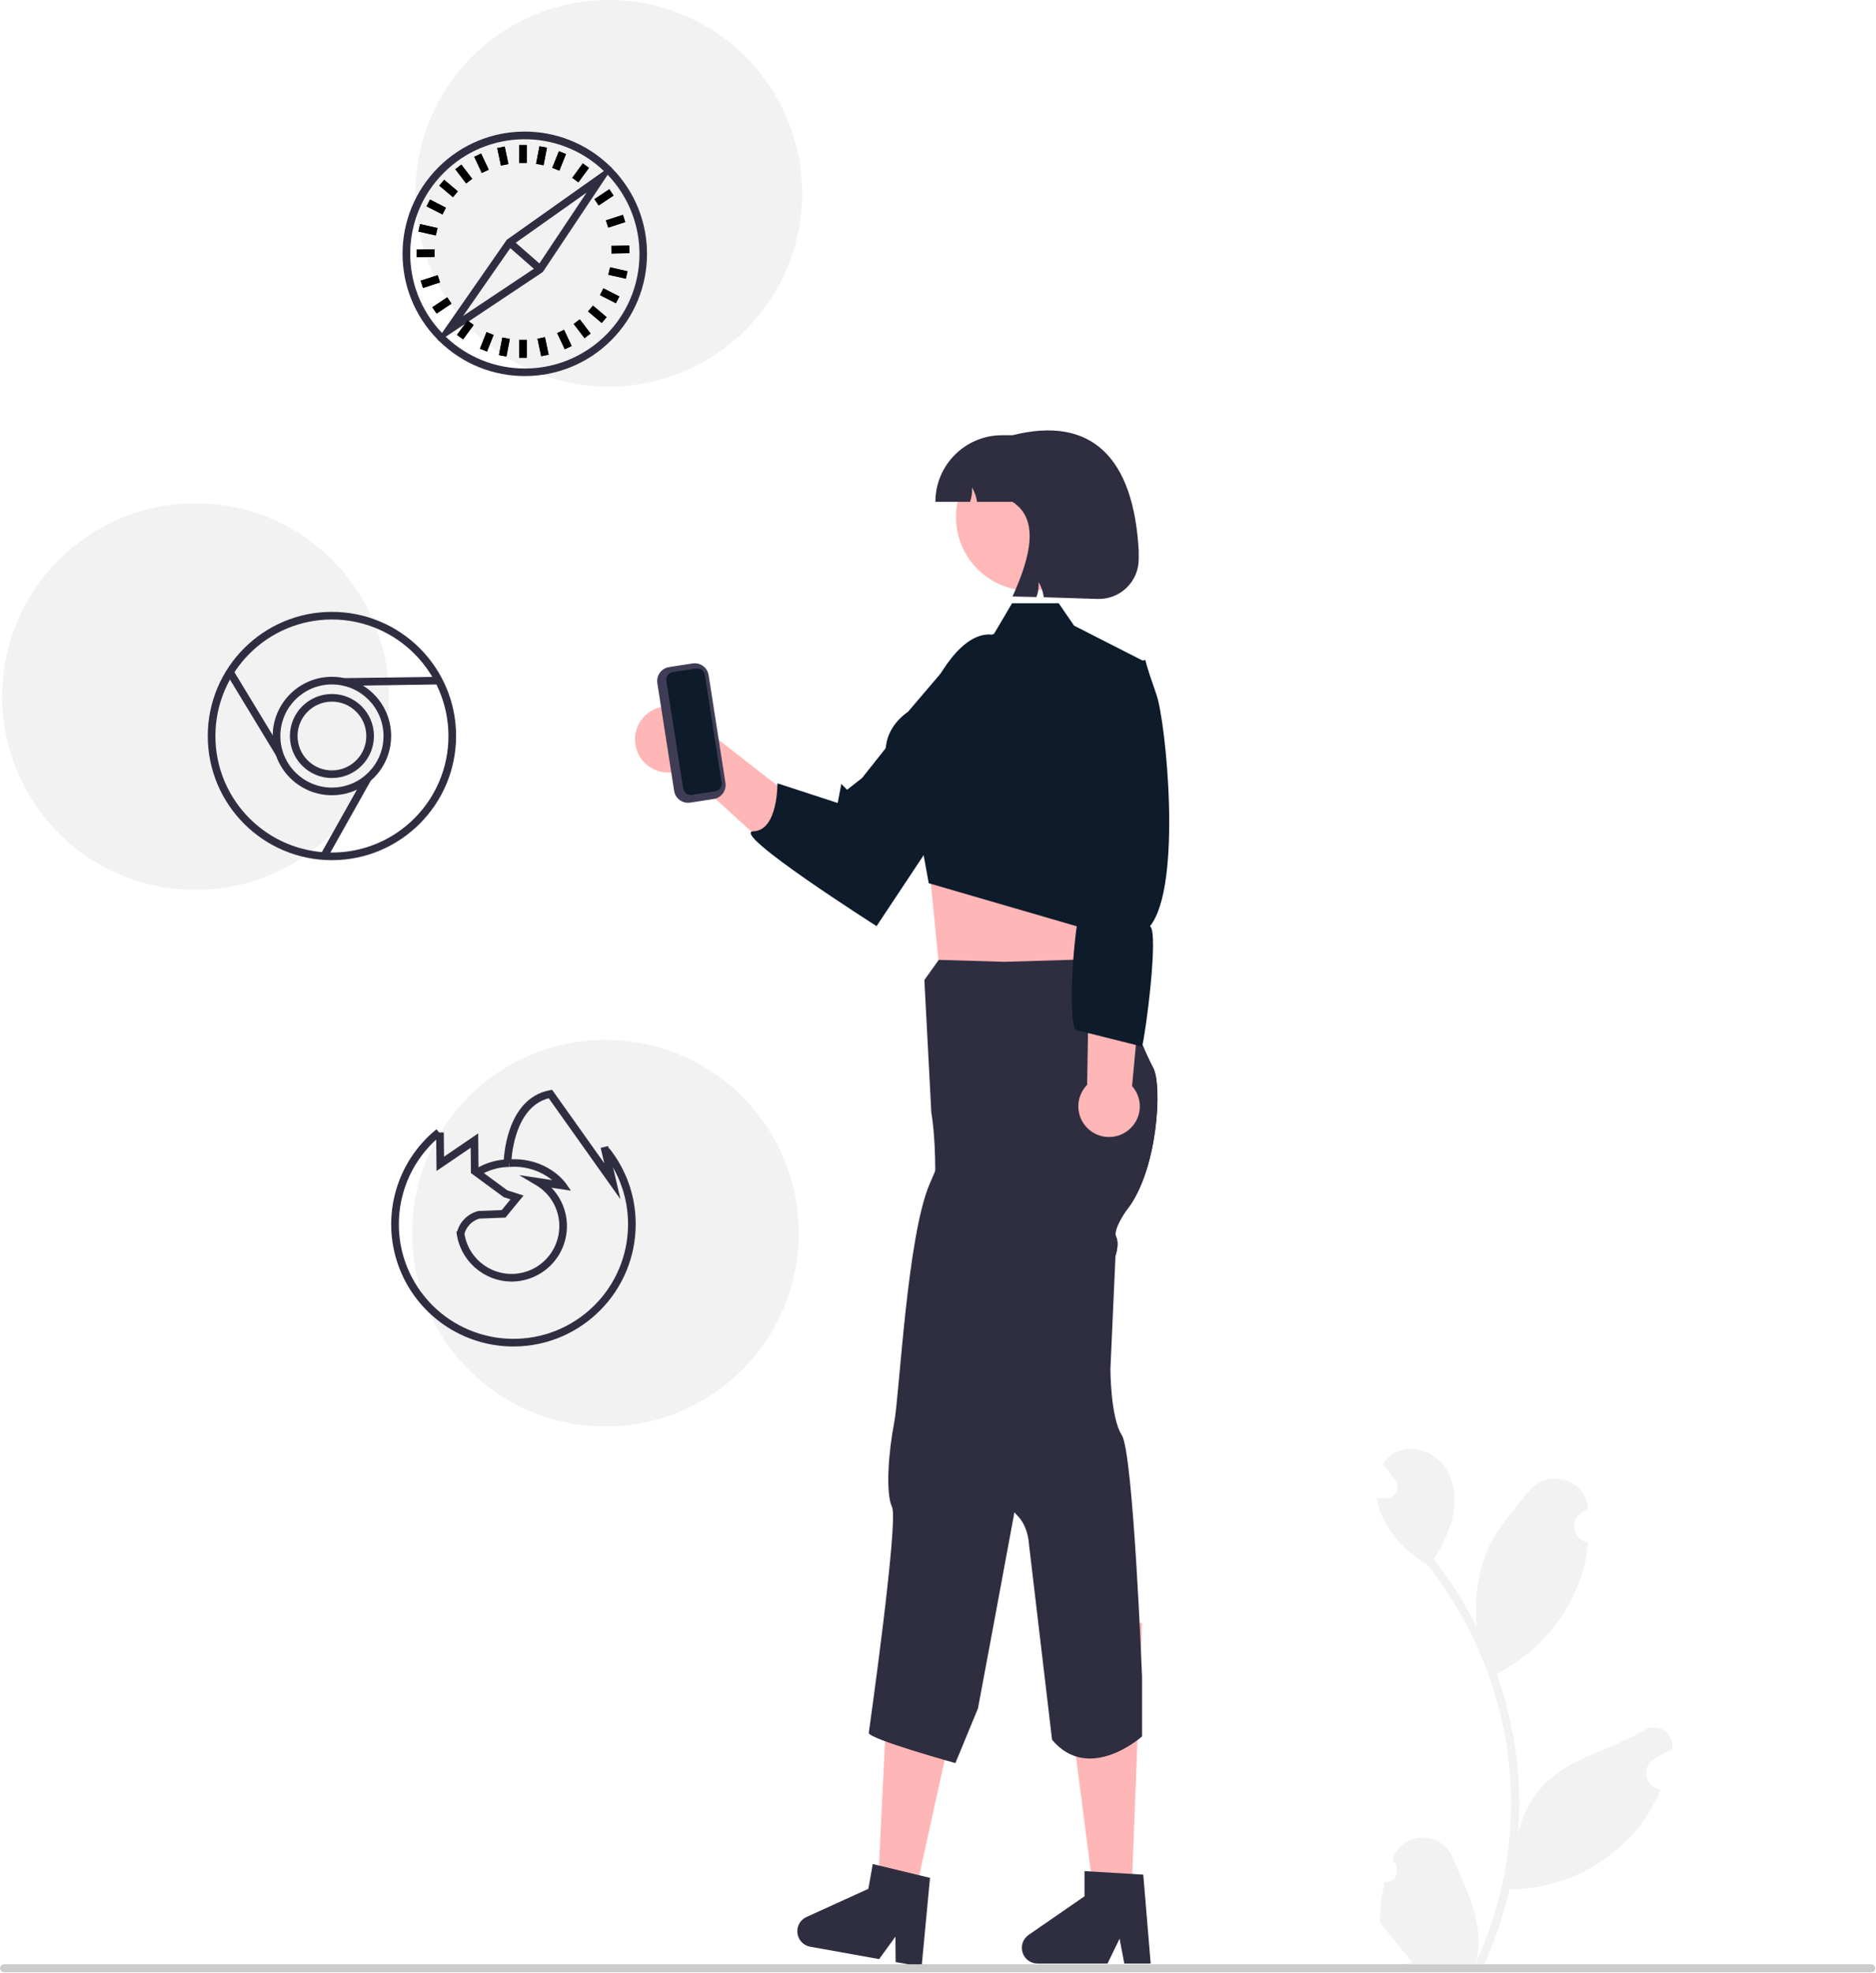
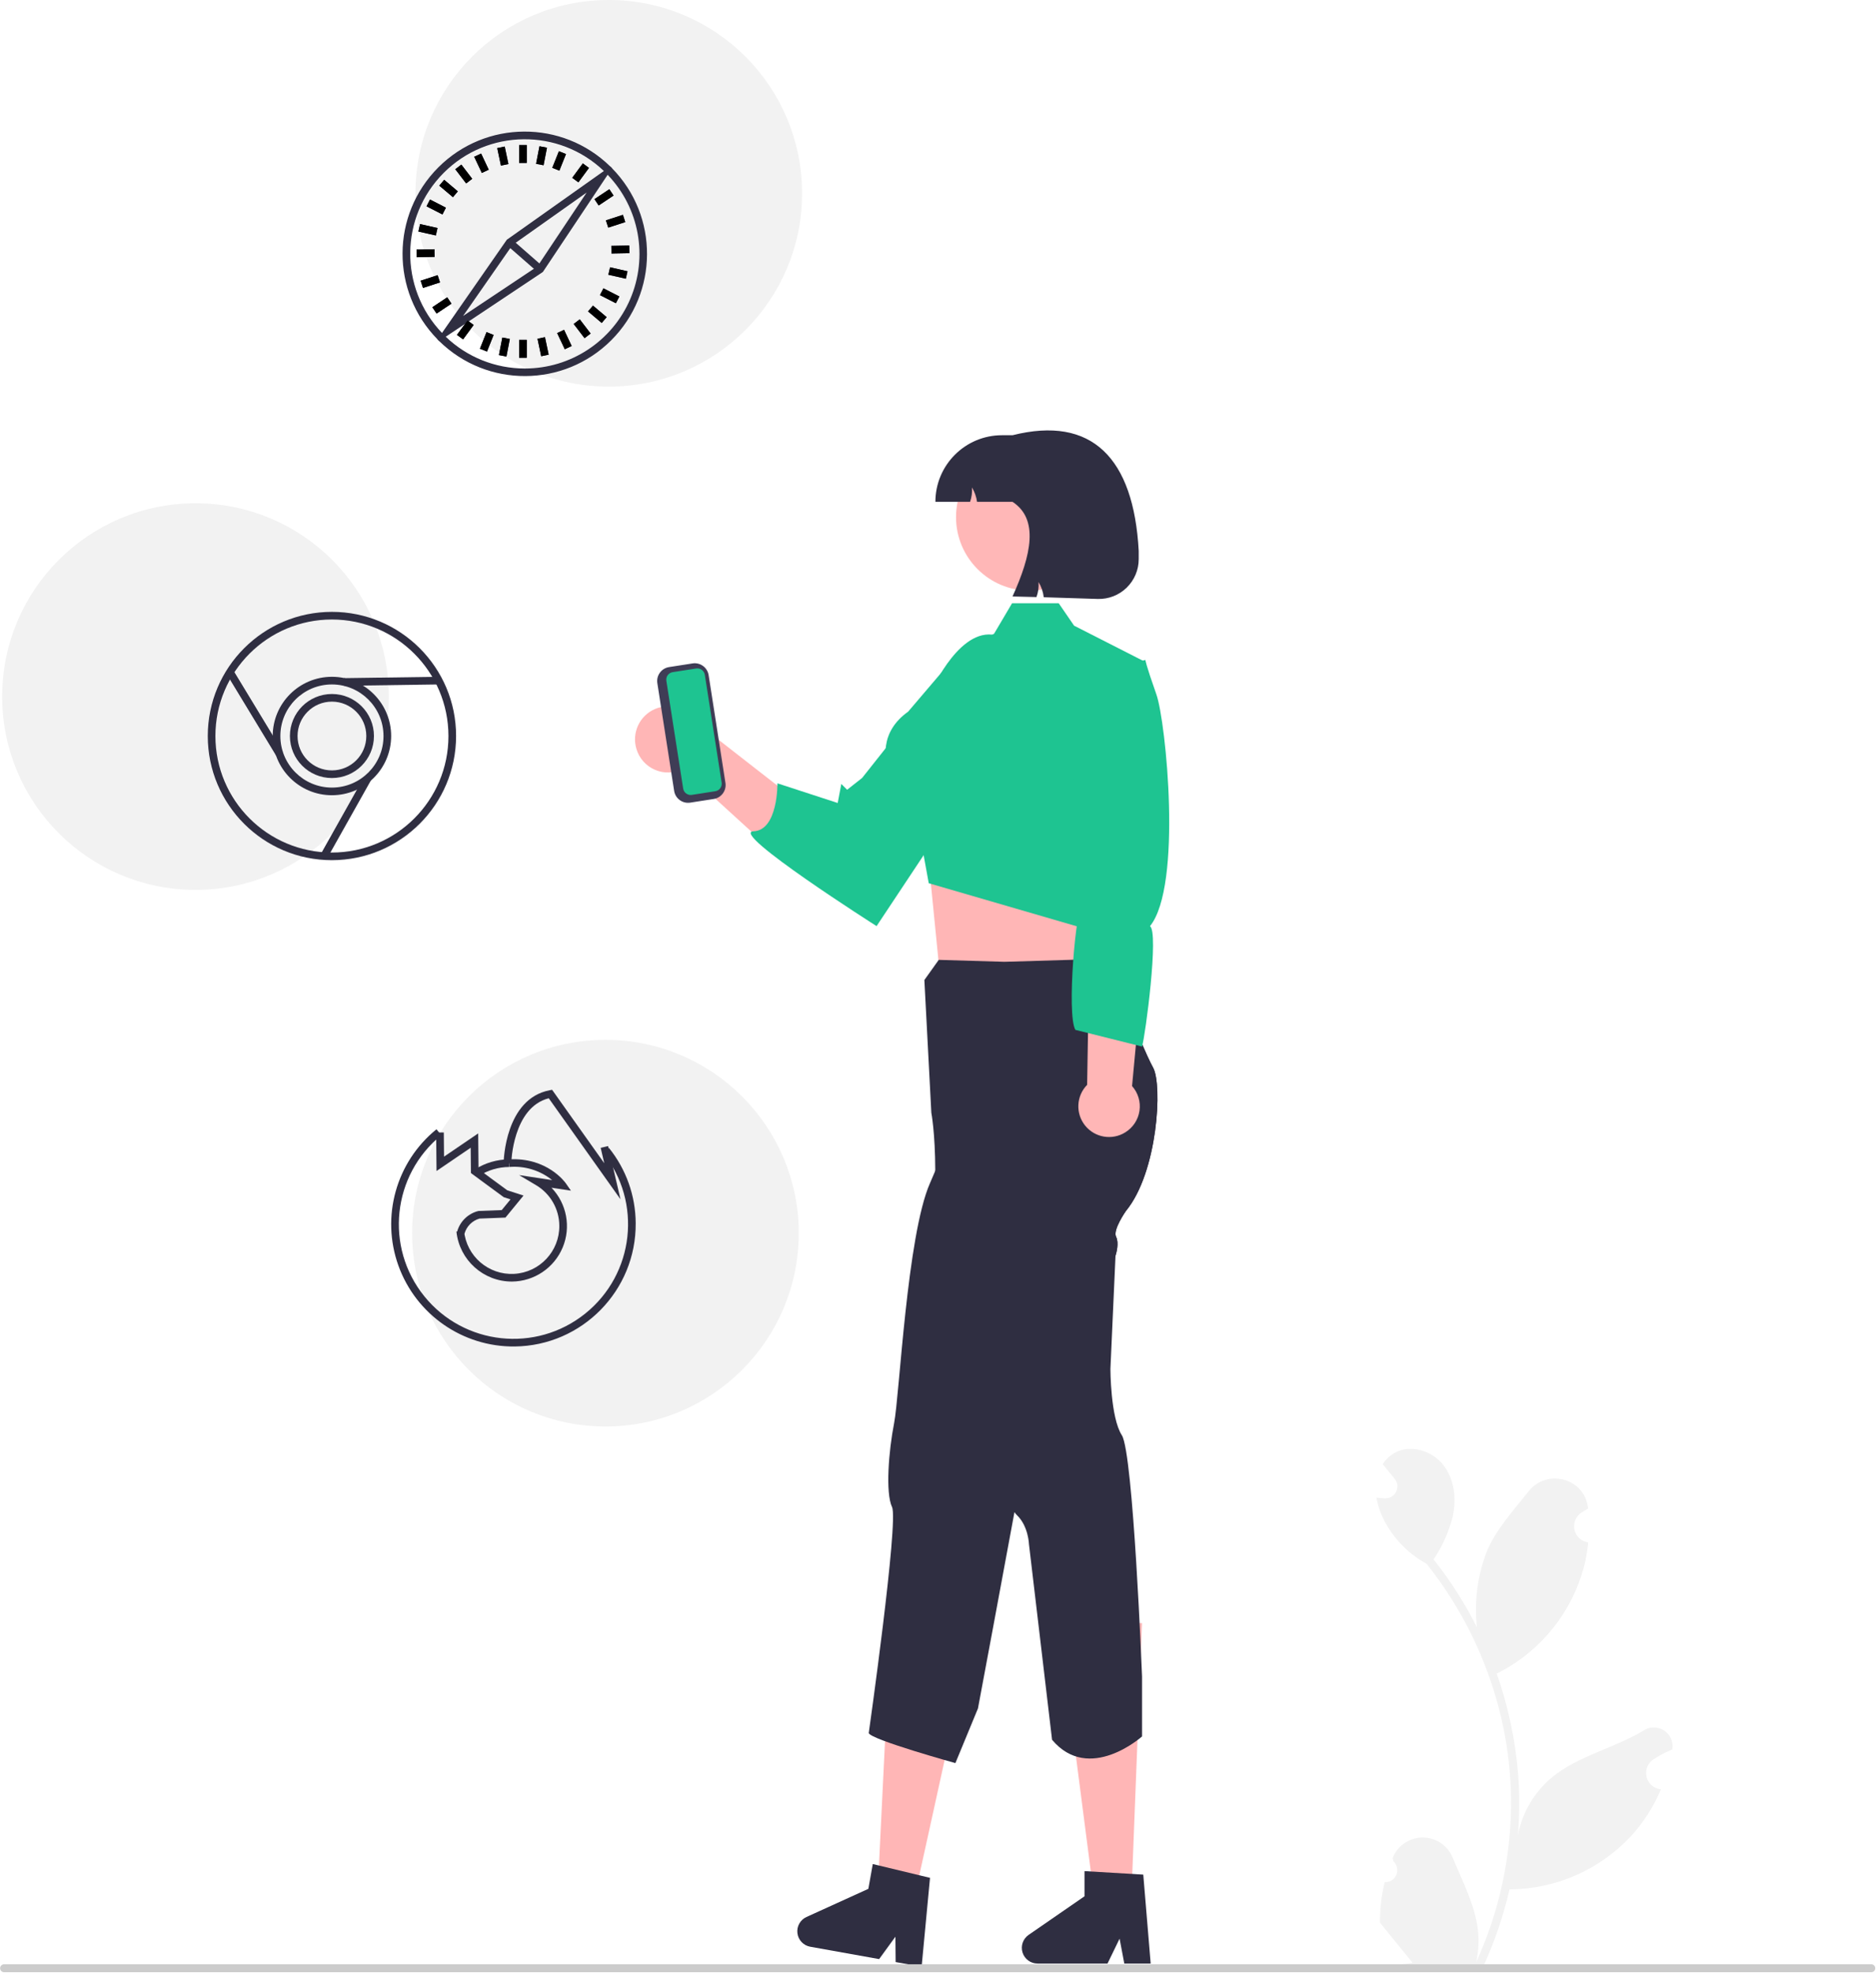
<svg xmlns="http://www.w3.org/2000/svg" data-name="Layer 1" width="562.675" height="591.739" viewBox="0 0 562.675 591.739">
  <circle cx="182.653" cy="58" r="58" fill="#f2f2f2" />
  <circle cx="58.653" cy="209" r="58" fill="#f2f2f2" />
  <circle cx="181.653" cy="370" r="58" fill="#f2f2f2" />
  <path d="M751.097,714.687a3.613,3.613,0,0,0,2.619-6.263c-.091-.362-.156-.622-.248-.984q.049-.118.098-.236a9.703,9.703,0,0,1,17.898.067c2.927,7.051,6.654,14.113,7.572,21.568a28.705,28.705,0,0,1-.504,9.872,115.086,115.086,0,0,0,10.469-47.799,111.08,111.08,0,0,0-.689-12.392q-.571-5.06-1.584-10.047a116.419,116.419,0,0,0-23.087-49.342,30.983,30.983,0,0,1-12.886-13.369,23.633,23.633,0,0,1-2.149-6.458c.627.082,1.265.134,1.892.175.195.01.401.021.597.031l.074.003a3.58,3.58,0,0,0,2.94-5.832q-.406-.5-.813-.999c-.411-.514-.833-1.018-1.244-1.532a1.782,1.782,0,0,1-.134-.154c-.473-.586-.946-1.162-1.419-1.748a10.352,10.352,0,0,1,3.394-3.28c4.741-2.777,11.281-.854,14.706,3.435,3.435,4.288,4.083,10.304,2.89,15.662a41.485,41.485,0,0,1-5.738,12.793c.257.329.525.648.782.977a117.172,117.172,0,0,1,12.23,19.375,48.709,48.709,0,0,1,2.908-22.624c2.783-6.715,8.001-12.37,12.595-18.175,5.519-6.973,16.835-3.93,17.807,4.909q.014.128.028.257-1.024.577-2.004,1.226a4.901,4.901,0,0,0,1.976,8.919l.1.015a48.766,48.766,0,0,1-1.285,7.291,50.21,50.21,0,0,1-25,31.468c-.401.206-.792.411-1.193.607a119.597,119.597,0,0,1,6.438,30.296,113.433,113.433,0,0,1-.082,18.315l.031-.216a29.974,29.974,0,0,1,10.232-17.308c7.874-6.469,18.999-8.851,27.494-14.05a5.625,5.625,0,0,1,8.616,5.473q-.017.114-.035.227a32.924,32.924,0,0,0-3.692,1.779q-1.024.578-2.004,1.226a4.901,4.901,0,0,0,1.976,8.919l.1.015c.072.01.134.021.206.031a48.808,48.808,0,0,1-8.978,14.058,50.254,50.254,0,0,1-36.446,15.991H788.539a119.563,119.563,0,0,1-8.032,23.447H751.816c-.103-.319-.195-.648-.288-.967a32.599,32.599,0,0,0,7.939-.473c-2.129-2.612-4.257-5.245-6.386-7.857a1.783,1.783,0,0,1-.134-.154c-1.08-1.337-2.17-2.663-3.25-4l-.001-.002a47.751,47.751,0,0,1,1.399-12.164Z" transform="translate(-335.6387 -149.9492)" fill="#f2f2f2" />
  <path d="M526.596,374.688a9.861,9.861,0,0,0,13.887,5.981l25.476,23.25,3.383-17.893L544.615,366.749a9.914,9.914,0,0,0-18.019,7.939Z" transform="translate(-335.6387 -149.9492)" fill="#ffb6b6" />
-   <path d="M615.267,356.917s8.883-20.075,20.103-16.085c10.305,3.665,11.675,2.46,5.427,23.468L598.644,427.819s-44.335-28.177-36.942-28.452,7.193-14.386,7.193-14.386l18.081,5.895,1.087-5.716,1.743,1.743,4.497-3.539Z" transform="translate(-335.6387 -149.9492)" fill="#0d1b2a" />
+   <path d="M615.267,356.917s8.883-20.075,20.103-16.085c10.305,3.665,11.675,2.46,5.427,23.468L598.644,427.819s-44.335-28.177-36.942-28.452,7.193-14.386,7.193-14.386l18.081,5.895,1.087-5.716,1.743,1.743,4.497-3.539Z" transform="translate(-335.6387 -149.9492)" fill="#1ec491" />
  <polygon points="330.231 254.446 328.357 271.827 329.46 294.62 281.653 289 278.231 254.446 284.275 254.505 330.231 254.446" fill="#ffb6b6" />
  <polygon points="339.417 570.02 328.379 570.02 317.653 487 342.653 487 339.417 570.02" fill="#ffb6b6" />
  <path d="M678.291,652.969v17.98s-15.9,14.23-27,1l-6.92-58.62s-.17-5.49-3.6-8.75a4.673,4.673,0,0,1-.76-.94c-2.48-3.83-1.47-11.75-1.47-11.75s-4.82-2.6-6.34-11c-1.52-8.4-6.52-26.75-6.52-26.75s-10.33-27.09-9.61-44.24c.13-3.17.18-6.06.18-8.66-.03-11.48-1.18-17.41-1.18-17.41l-2.09-39.84,4.31-6.04,19.71.58,1.34-.04.49-.01,20.24-.61,11.43,6.72s1.02,2.54,2.46,6.05c2.69,6.51,6.83,16.36,8.66,19.67,2.82,5.1,1.42,31.34-8.18,43,0,0-3.99,5.67-2.94,7.72.95,1.86.04,5.01-.14,5.57v.01c-.02.05-.03.08-.03.08l-1.53,34s0,14.57,3.43,19.89S678.291,652.969,678.291,652.969Z" transform="translate(-335.6387 -149.9492)" fill="#2f2e41" />
  <path d="M680.881,739.093h-7.916l-1.413-7.473-3.619,7.473H646.941a4.719,4.719,0,0,1-2.682-8.603L661.024,718.912v-7.555l17.634,1.053Z" transform="translate(-335.6387 -149.9492)" fill="#2f2e41" />
  <polygon points="274.158 570.237 263.293 568.29 267.384 484.68 291.992 489.091 274.158 570.237" fill="#ffb6b6" />
  <path d="M673.441,513.309s-3.99,5.67-2.94,7.72c.95,1.86.04,5.01-.14,5.57v.01a27.724,27.724,0,0,1-3.49,2.35s-5.78,3.84-5.54,6.13c.23,2.29-2.22,5.21-2.22,5.21l-13.77,31.12s-5.3,13.58-4.03,19.78c.39,1.9-.24,6.69-1.3,12.44-2.37,13.02-10.95,58.91-10.95,58.91l-6.77,16.4s-25.33-7.03-26-9c0,0,9-63.54,6.99-67.82-2.01-4.28-1.02-16.81.62-25.18,1.63-8.38,3.86-56.29,10.76-72,.56-1.28,1.09-2.52,1.59-3.71,5.57-13.41,6.95-20.95,6.95-20.95l12.52-37.87,1.28-3.89.29,1.42,1.54-1.47,22.52,8.02,11.61,4.14c2.69,6.51,6.83,16.36,8.66,19.67C684.441,475.409,683.041,501.649,673.441,513.309Z" transform="translate(-335.6387 -149.9492)" fill="#2f2e41" />
  <path d="M611.466,712.601l-12.123-2.923-1.84-.443-1.329,7.437-18.549,8.442a4.71,4.71,0,0,0,1.126,8.931l20.656,3.71,4.884-6.72.071,7.61,7.795,1.39L614.676,713.376Z" transform="translate(-335.6387 -149.9492)" fill="#2f2e41" />
  <path d="M897.123,741.689h-560.294a1.191,1.191,0,0,1,0-2.381h560.294a1.191,1.191,0,0,1,0,2.381Z" transform="translate(-335.6387 -149.9492)" fill="#ccc" />
  <circle cx="308.891" cy="155.163" r="22.048" fill="#ffb7b7" />
-   <path d="M621.912,347.27l11.996-7.198,5.383-9.123h14l4.61,6.724,21.206,10.799-.213,32.988-9.603,49.49-55-16-3.374-18.542s-19.595-20.946-2.8-32.942Z" transform="translate(-335.6387 -149.9492)" fill="#0d1b2a" />
+   <path d="M621.912,347.27l11.996-7.198,5.383-9.123h14l4.61,6.724,21.206,10.799-.213,32.988-9.603,49.49-55-16-3.374-18.542s-19.595-20.946-2.8-32.942Z" transform="translate(-335.6387 -149.9492)" fill="#1ec491" />
  <path d="M673.263,489.7a9.157,9.157,0,0,0,2.031-13.894l7.736-83.047-19.856,1.534-1.361,81.15a9.207,9.207,0,0,0,11.45,14.257Z" transform="translate(-335.6387 -149.9492)" fill="#ffb6b6" />
-   <path d="M679.291,347.949s0,1,3.313,10.388c2.838,8.042,7.86,57.446-1.939,69.504,2.732,1.683-1.376,32.903-2.373,36.109l-20-5c-2.698-4.637.174-37.185,2.135-37.957l-.115-14.82L655.193,357.321l19.71-8.074Z" transform="translate(-335.6387 -149.9492)" fill="#0d1b2a" />
+   <path d="M679.291,347.949s0,1,3.313,10.388c2.838,8.042,7.86,57.446-1.939,69.504,2.732,1.683-1.376,32.903-2.373,36.109l-20-5c-2.698-4.637.174-37.185,2.135-37.957l-.115-14.82L655.193,357.321l19.71-8.074Z" transform="translate(-335.6387 -149.9492)" fill="#1ec491" />
  <path d="M537.906,387.251l-5.044-32.329a4.227,4.227,0,0,1,3.521-4.823l7.046-1.099a4.227,4.227,0,0,1,4.823,3.521l5.044,32.329a4.227,4.227,0,0,1-3.521,4.823l-7.046,1.099A4.227,4.227,0,0,1,537.906,387.251Z" transform="translate(-335.6387 -149.9492)" fill="#3f3d56" />
-   <path d="M537.464,351.62a2.278,2.278,0,0,0-1.897,2.599l5.044,32.329a2.278,2.278,0,0,0,2.599,1.897l7.046-1.099a2.278,2.278,0,0,0,1.897-2.599l-5.044-32.329a2.278,2.278,0,0,0-2.599-1.897Z" transform="translate(-335.6387 -149.9492)" fill="#0d1b2a" />
+   <path d="M537.464,351.62a2.278,2.278,0,0,0-1.897,2.599l5.044,32.329a2.278,2.278,0,0,0,2.599,1.897l7.046-1.099a2.278,2.278,0,0,0,1.897-2.599l-5.044-32.329a2.278,2.278,0,0,0-2.599-1.897Z" transform="translate(-335.6387 -149.9492)" fill="#1ec491" />
  <path d="M677.291,315.24v2.472A11.948,11.948,0,0,1,665.039,329.659l-16.239-.515a11.403,11.403,0,0,0-1.557-4.543,10.717,10.717,0,0,1-.631,4.491l-7.183-.179c5.695-12.551,7.916-23.22,0-28.397H628.786a11.446,11.446,0,0,0-1.525-4.312,10.554,10.554,0,0,1-.568,4.312H616.291A19.987,19.987,0,0,1,636.274,280.533h3.155C663.219,274.549,675.777,287.338,677.291,315.24Z" transform="translate(-335.6387 -149.9492)" fill="#2f2e41" />
  <path d="M435.228,383.391a12.608,12.608,0,1,1,12.608-12.608A12.623,12.623,0,0,1,435.228,383.391Zm0-22.925a10.316,10.316,0,1,0,10.316,10.316A10.328,10.328,0,0,0,435.228,360.467Z" transform="translate(-335.6387 -149.9492)" fill="#2f2e41" />
  <path d="M435.228,388.549a17.767,17.767,0,1,1,17.767-17.767A17.786,17.786,0,0,1,435.228,388.549Zm0-33.241a15.474,15.474,0,1,0,15.474,15.474A15.492,15.492,0,0,0,435.228,355.309Z" transform="translate(-335.6387 -149.9492)" fill="#2f2e41" />
  <path d="M435.228,408.035A37.252,37.252,0,1,1,472.48,370.783,37.295,37.295,0,0,1,435.228,408.035Zm0-72.212a34.96,34.96,0,1,0,34.96,34.96A34.999,34.999,0,0,0,435.228,335.823Z" transform="translate(-335.6387 -149.9492)" fill="#2f2e41" />
  <rect x="410.907" y="349.539" width="2.292" height="28.648" transform="translate(-464.5954 116.4852) rotate(-31.23732)" fill="#2f2e41" />
  <rect x="425.957" y="394.038" width="26.848" height="2.293" transform="translate(-455.971 434.8322) rotate(-60.68186)" fill="#2f2e41" />
  <rect x="438.847" y="353.215" width="28.443" height="2.293" transform="translate(-340.6106 -143.4988) rotate(-0.81126)" fill="#2f2e41" />
  <path d="M479.324,502.766l-1.231-1.934a19.435,19.435,0,0,1,10.264-3.036l.022,2.292A17.149,17.149,0,0,0,479.324,502.766Z" transform="translate(-335.6387 -149.9492)" fill="#2f2e41" />
  <path d="M490.043,553.948a36.68,36.68,0,0,1-23.449-65.174l1.444,1.781a34.386,34.386,0,1,0,48.531,5.266l1.791-1.431a36.313,36.313,0,0,1,8.008,22.529A36.721,36.721,0,0,1,490.043,553.948Z" transform="translate(-335.6387 -149.9492)" fill="#2f2e41" />
  <path d="M474.996,520.115l-2.199-.648a8.817,8.817,0,0,1,6.321-6.159l.184-.022,6.87-.265,2.634-3.211-2.025-.653-9.847-7.239-.073-7.601-10.25,6.976-.111-11.541,2.292-.022.07,7.258,10.25-6.976.103,10.738,8.624,6.339,4.874,1.573-5.422,6.61-7.79.301A6.542,6.542,0,0,0,474.996,520.115Z" transform="translate(-335.6387 -149.9492)" fill="#2f2e41" />
  <path d="M521.803,509.782l-21.519-30.308c-10.845,2.769-11.25,19.321-11.253,19.492l-2.292-.038c.013-.787.476-19.304,13.823-21.863l.723-.139L516.937,498.969l-1.075-4.628,2.233-.518Z" transform="translate(-335.6387 -149.9492)" fill="#2f2e41" />
  <path d="M489.283,534.468a16.722,16.722,0,0,1-16.701-14.998l2.281-.221a14.328,14.328,0,0,0,28.587-1.538,14.235,14.235,0,0,0-7.02-12.189l-5.042-2.996,9.914,1.499a18.125,18.125,0,0,0-12.869-3.939l-.131-2.289c11.497-.661,16.895,6.892,17.119,7.213l1.519,2.186-5.838-.883a16.631,16.631,0,0,1-11.821,28.154Z" transform="translate(-335.6387 -149.9492)" fill="#2f2e41" />
  <path d="M519.269,200.43c-.183-.183-.355-.355-.539-.539a36.665,36.665,0,0,0-51.821,51.878c.16.172.332.344.504.516A36.669,36.669,0,0,0,519.269,200.43Zm-26.157,60.085a34.233,34.233,0,0,1-23.738-9.537c-.39-.367-.768-.745-1.123-1.135a34.358,34.358,0,0,1,48.566-48.589q.585.55,1.135,1.135a34.357,34.357,0,0,1-24.839,58.125Z" transform="translate(-335.6387 -149.9492)" fill="#2f2e41" />
  <path d="M518.73,199.891l-1.914,1.364-28.037,19.864-1.077.756-19.451,27.968-1.341,1.926c.16.172.332.344.504.516l1.96-1.307,28.037-18.695,1.112-.745,19.429-29.149L519.269,200.43C519.086,200.247,518.914,200.075,518.73,199.891Zm-21.262,29.103-.596.894-1.055.699L474.578,244.743l14.156-20.346.619-.894,1.02-.722,21.274-15.061Z" transform="translate(-335.6387 -149.9492)" fill="#2f2e41" />
  <rect x="491.966" y="220.609" width="2.292" height="12.185" transform="matrix(0.6585, -0.75258, 0.75258, 0.6585, -337.8535, 298.573)" fill="#2f2e41" />
  <rect x="155.754" y="43.512" width="2.292" height="5.37" fill="#2f2e41" />
  <rect x="155.754" y="101.969" width="2.292" height="5.37" fill="#2f2e41" />
  <rect x="155.754" y="43.512" width="2.292" height="5.37" />
  <rect x="155.754" y="101.969" width="2.292" height="5.37" />
  <rect x="500.709" y="197.09" width="5.37" height="2.293" transform="translate(-203.1159 442.1879) rotate(-68.21937)" fill="#2f2e41" />
  <rect x="478.999" y="251.367" width="5.37" height="2.293" transform="translate(-267.1719 456.1654) rotate(-68.21937)" fill="#2f2e41" />
  <rect x="500.709" y="197.09" width="5.37" height="2.293" transform="translate(-203.1159 442.1879) rotate(-68.21937)" />
  <rect x="478.999" y="251.367" width="5.37" height="2.293" transform="translate(-267.1719 456.1654) rotate(-68.21937)" />
  <rect x="507.151" y="200.667" width="5.37" height="2.293" transform="translate(-290.1902 343.4221) rotate(-53.71759)" fill="#2f2e41" />
  <rect x="472.557" y="247.79" width="5.37" height="2.293" transform="translate(-342.2986 334.7721) rotate(-53.71759)" fill="#2f2e41" />
  <rect x="507.151" y="200.667" width="5.37" height="2.293" transform="translate(-290.1902 343.4221) rotate(-53.71759)" />
  <rect x="472.557" y="247.79" width="5.37" height="2.293" transform="translate(-342.2986 334.7721) rotate(-53.71759)" />
  <rect x="514.172" y="208.012" width="5.37" height="2.292" transform="translate(-364.8531 171.8795) rotate(-33.69007)" fill="#2f2e41" />
  <rect x="465.536" y="240.445" width="5.37" height="2.292" transform="translate(-391.0117 150.3483) rotate(-33.69007)" fill="#2f2e41" />
  <rect x="514.172" y="208.012" width="5.37" height="2.292" transform="translate(-364.8531 171.8795) rotate(-33.69007)" />
  <rect x="465.536" y="240.445" width="5.37" height="2.292" transform="translate(-391.0117 150.3483) rotate(-33.69007)" />
  <rect x="517.646" y="215.178" width="5.37" height="2.292" transform="translate(-377.0483 21.78993) rotate(-18.03676)" fill="#2f2e41" />
  <rect x="462.062" y="233.28" width="5.37" height="2.292" transform="matrix(0.95086, -0.30963, 0.30963, 0.95086, -385.3848, 5.46915)" fill="#2f2e41" />
  <rect x="517.646" y="215.178" width="5.37" height="2.292" transform="translate(-377.0483 21.78993) rotate(-18.03676)" />
  <rect x="462.062" y="233.28" width="5.37" height="2.292" transform="matrix(0.95086, -0.30963, 0.30963, 0.95086, -385.3848, 5.46915)" />
  <rect x="519.077" y="223.673" width="5.37" height="2.293" transform="translate(-339.8246 -139.9744) rotate(-1.09095)" fill="#2f2e41" />
  <rect x="460.631" y="224.784" width="5.37" height="2.293" transform="translate(-339.8563 -141.087) rotate(-1.09095)" fill="#2f2e41" />
  <rect x="519.077" y="223.673" width="5.37" height="2.293" transform="translate(-339.8246 -139.9744) rotate(-1.09095)" />
  <rect x="460.631" y="224.784" width="5.37" height="2.293" transform="translate(-339.8563 -141.087) rotate(-1.09095)" />
  <rect x="519.893" y="229.174" width="2.292" height="5.37" transform="translate(-156.2418 538.551) rotate(-77.18621)" fill="#2f2e41" />
  <rect x="462.892" y="216.206" width="2.292" height="5.37" transform="translate(-187.9557 472.8771) rotate(-77.18621)" fill="#2f2e41" />
  <rect x="519.893" y="229.174" width="2.292" height="5.37" transform="translate(-156.2418 538.551) rotate(-77.18621)" />
  <rect x="462.892" y="216.206" width="2.292" height="5.37" transform="translate(-187.9557 472.8771) rotate(-77.18621)" />
  <rect x="517.41" y="236.009" width="2.292" height="5.37" transform="translate(-265.841 441.5787) rotate(-62.89283)" fill="#2f2e41" />
  <rect x="465.375" y="209.37" width="2.292" height="5.37" transform="translate(-270.453 380.7584) rotate(-62.89283)" fill="#2f2e41" />
  <rect x="517.41" y="236.009" width="2.292" height="5.37" transform="translate(-265.841 441.5787) rotate(-62.89283)" />
  <rect x="465.375" y="209.37" width="2.292" height="5.37" transform="translate(-270.453 380.7584) rotate(-62.89283)" />
  <rect x="513.714" y="241.56" width="2.292" height="5.371" transform="translate(-339.6966 329.7967) rotate(-49.78924)" fill="#2f2e41" />
  <rect x="469.072" y="203.819" width="2.292" height="5.371" transform="translate(-326.6965 282.3292) rotate(-49.78924)" fill="#2f2e41" />
  <rect x="513.714" y="241.56" width="2.292" height="5.371" transform="translate(-339.6966 329.7967) rotate(-49.78924)" />
  <rect x="469.072" y="203.819" width="2.292" height="5.371" transform="translate(-326.6965 282.3292) rotate(-49.78924)" />
  <rect x="509.155" y="245.902" width="2.293" height="5.37" transform="translate(-381.6763 211.2887) rotate(-37.41931)" fill="#2f2e41" />
  <rect x="473.631" y="199.477" width="2.293" height="5.37" transform="translate(-360.777 180.1489) rotate(-37.41931)" fill="#2f2e41" />
  <rect x="509.155" y="245.902" width="2.293" height="5.37" transform="translate(-381.6763 211.2887) rotate(-37.41931)" />
  <rect x="473.631" y="199.477" width="2.293" height="5.37" transform="translate(-360.777 180.1489) rotate(-37.41931)" />
  <rect x="503.836" y="249.137" width="2.292" height="5.37" transform="translate(-394.7982 89.00522) rotate(-25.19763)" fill="#2f2e41" />
  <rect x="478.949" y="196.242" width="2.292" height="5.37" transform="translate(-374.6468 73.37641) rotate(-25.19763)" fill="#2f2e41" />
  <rect x="503.836" y="249.137" width="2.292" height="5.37" transform="translate(-394.7982 89.00522) rotate(-25.19763)" />
  <rect x="478.949" y="196.242" width="2.292" height="5.37" transform="translate(-374.6468 73.37641) rotate(-25.19763)" />
  <rect x="497.432" y="251.288" width="2.293" height="5.37" transform="translate(-377.3481 -41.4818) rotate(-11.92126)" fill="#2f2e41" />
  <rect x="485.354" y="194.092" width="2.293" height="5.37" transform="translate(-365.7937 -45.21029) rotate(-11.92126)" fill="#2f2e41" />
  <rect x="497.432" y="251.288" width="2.293" height="5.37" transform="translate(-377.3481 -41.4818) rotate(-11.92126)" />
  <rect x="485.354" y="194.092" width="2.293" height="5.37" transform="translate(-365.7937 -45.21029) rotate(-11.92126)" />
  <rect x="484.282" y="252.922" width="5.37" height="2.292" transform="translate(-190.8438 533.7756) rotate(-79.01935)" fill="#2f2e41" />
  <rect x="495.426" y="195.536" width="5.37" height="2.292" transform="translate(-125.488 498.2607) rotate(-79.01935)" fill="#2f2e41" />
  <rect x="484.282" y="252.922" width="5.37" height="2.292" transform="translate(-190.8438 533.7756) rotate(-79.01935)" />
  <rect x="495.426" y="195.536" width="5.37" height="2.292" transform="translate(-125.488 498.2607) rotate(-79.01935)" />
</svg>
